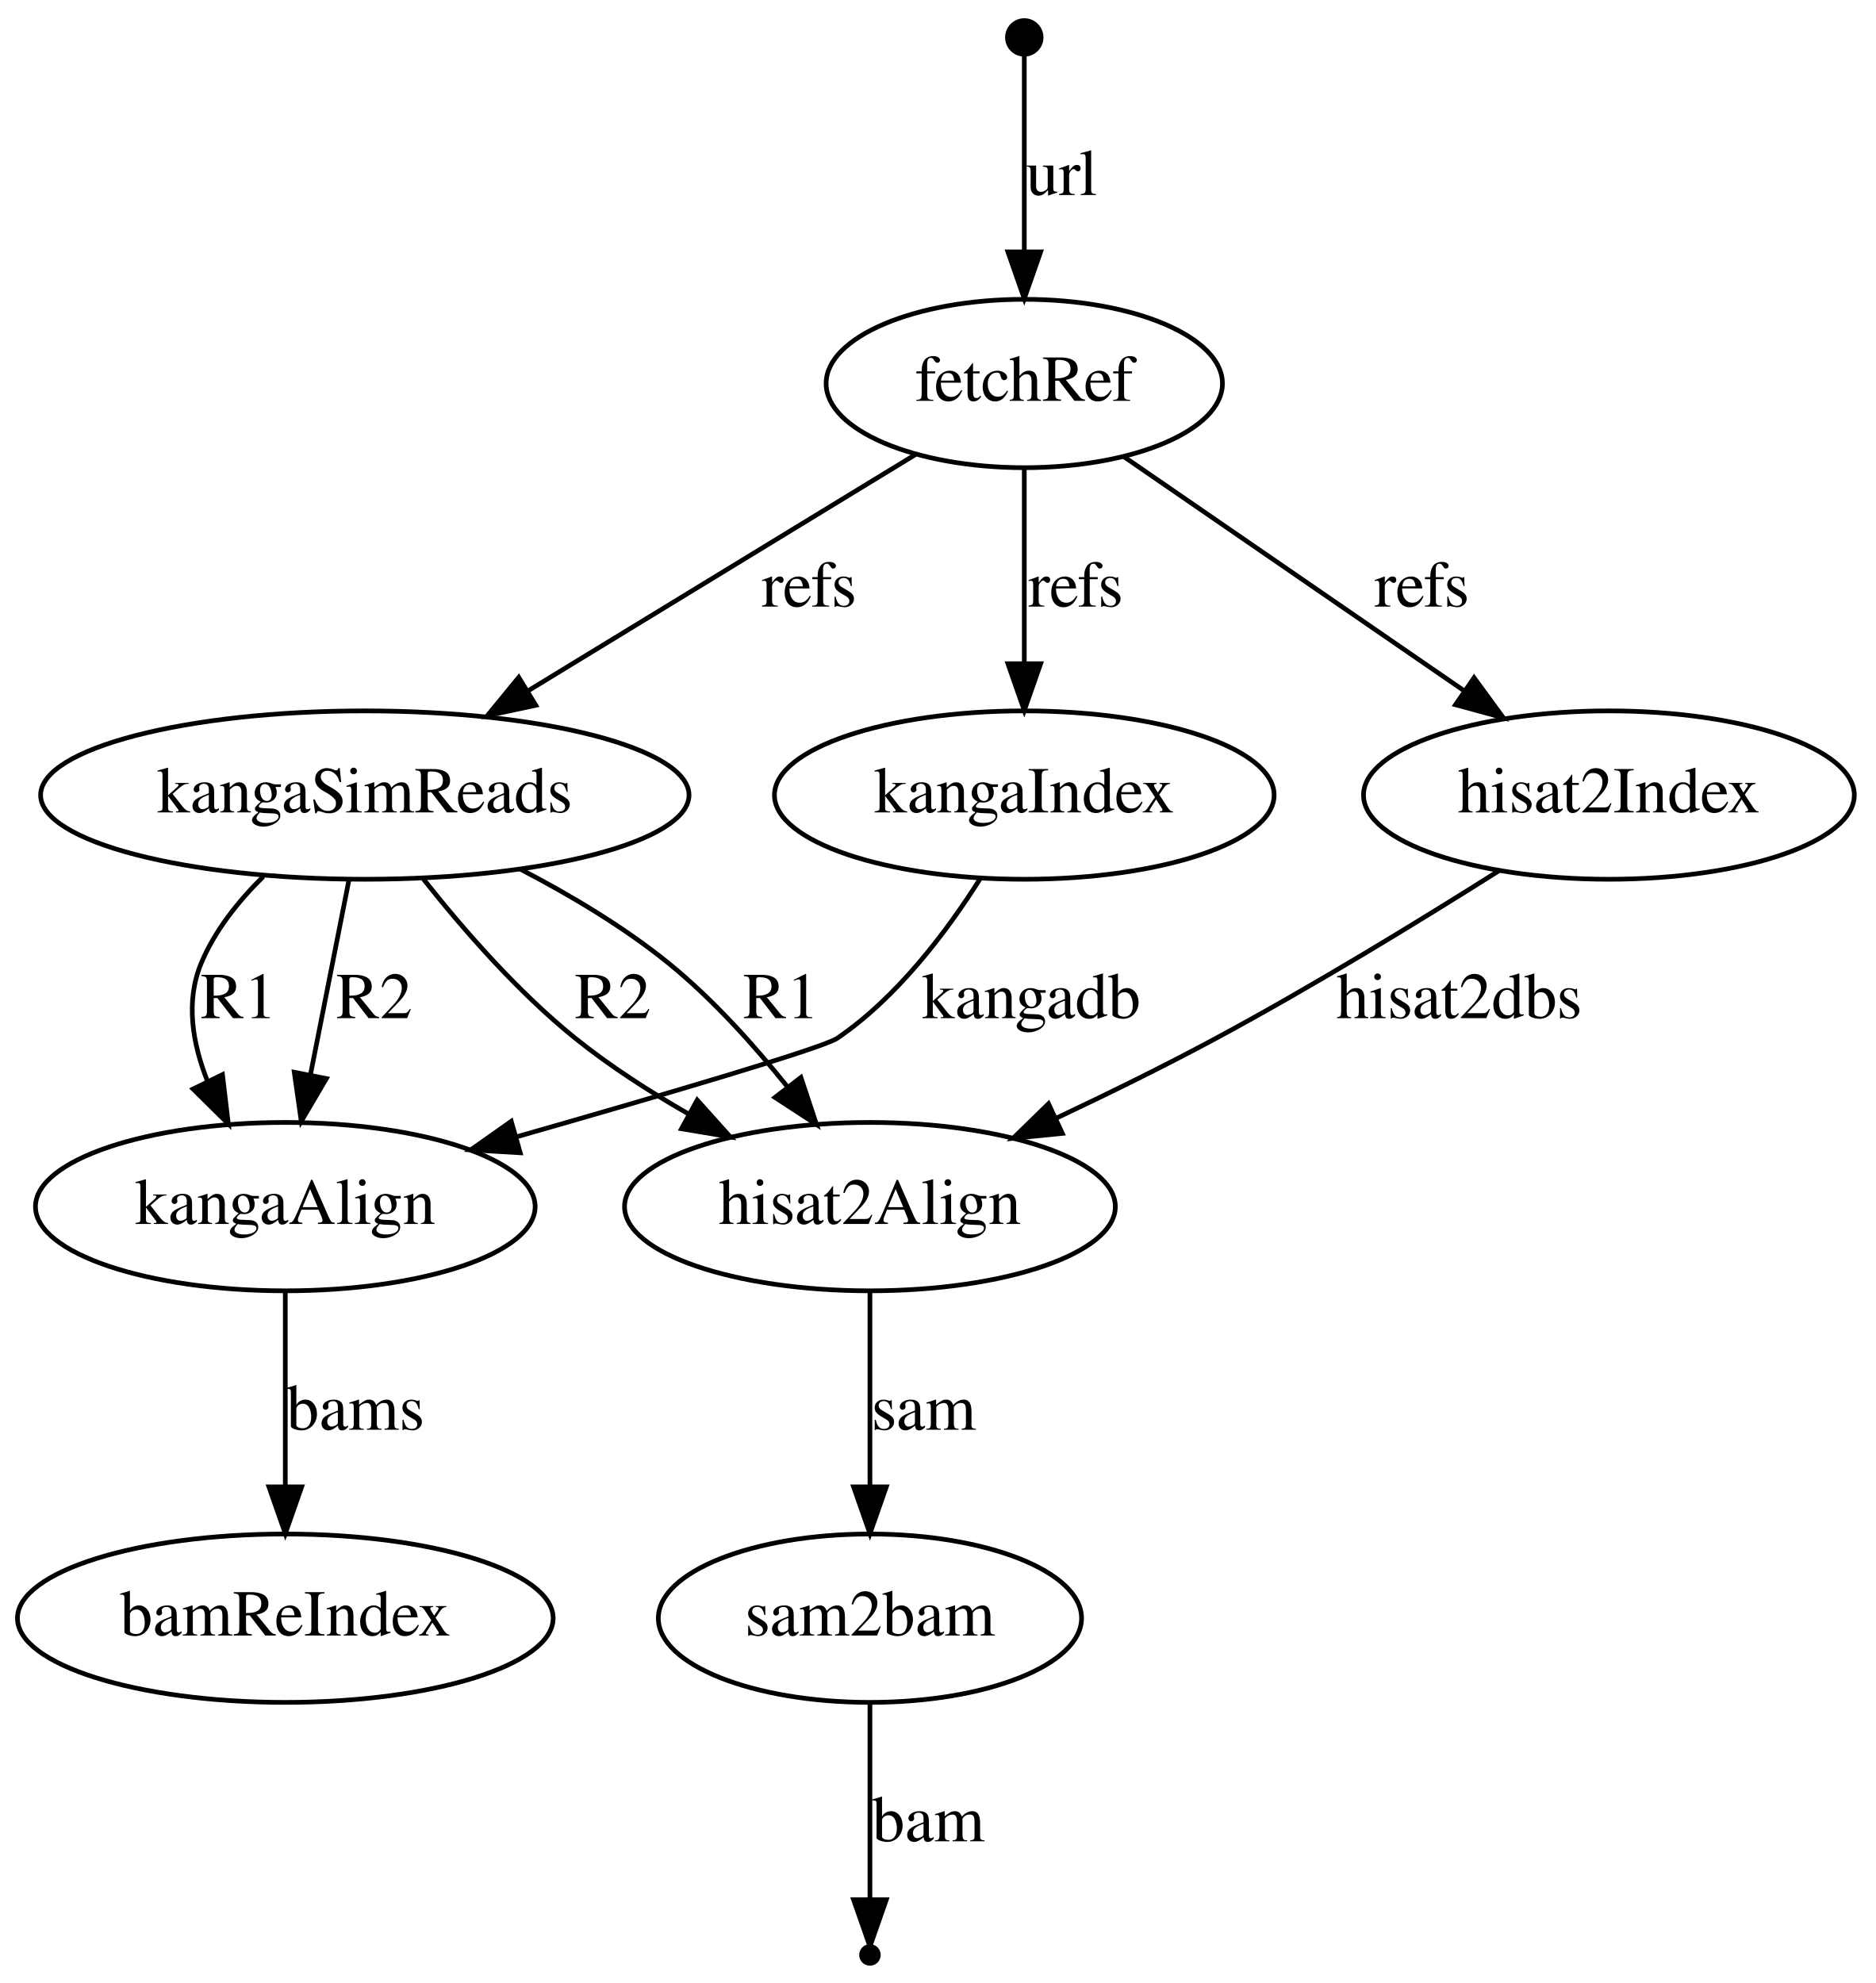
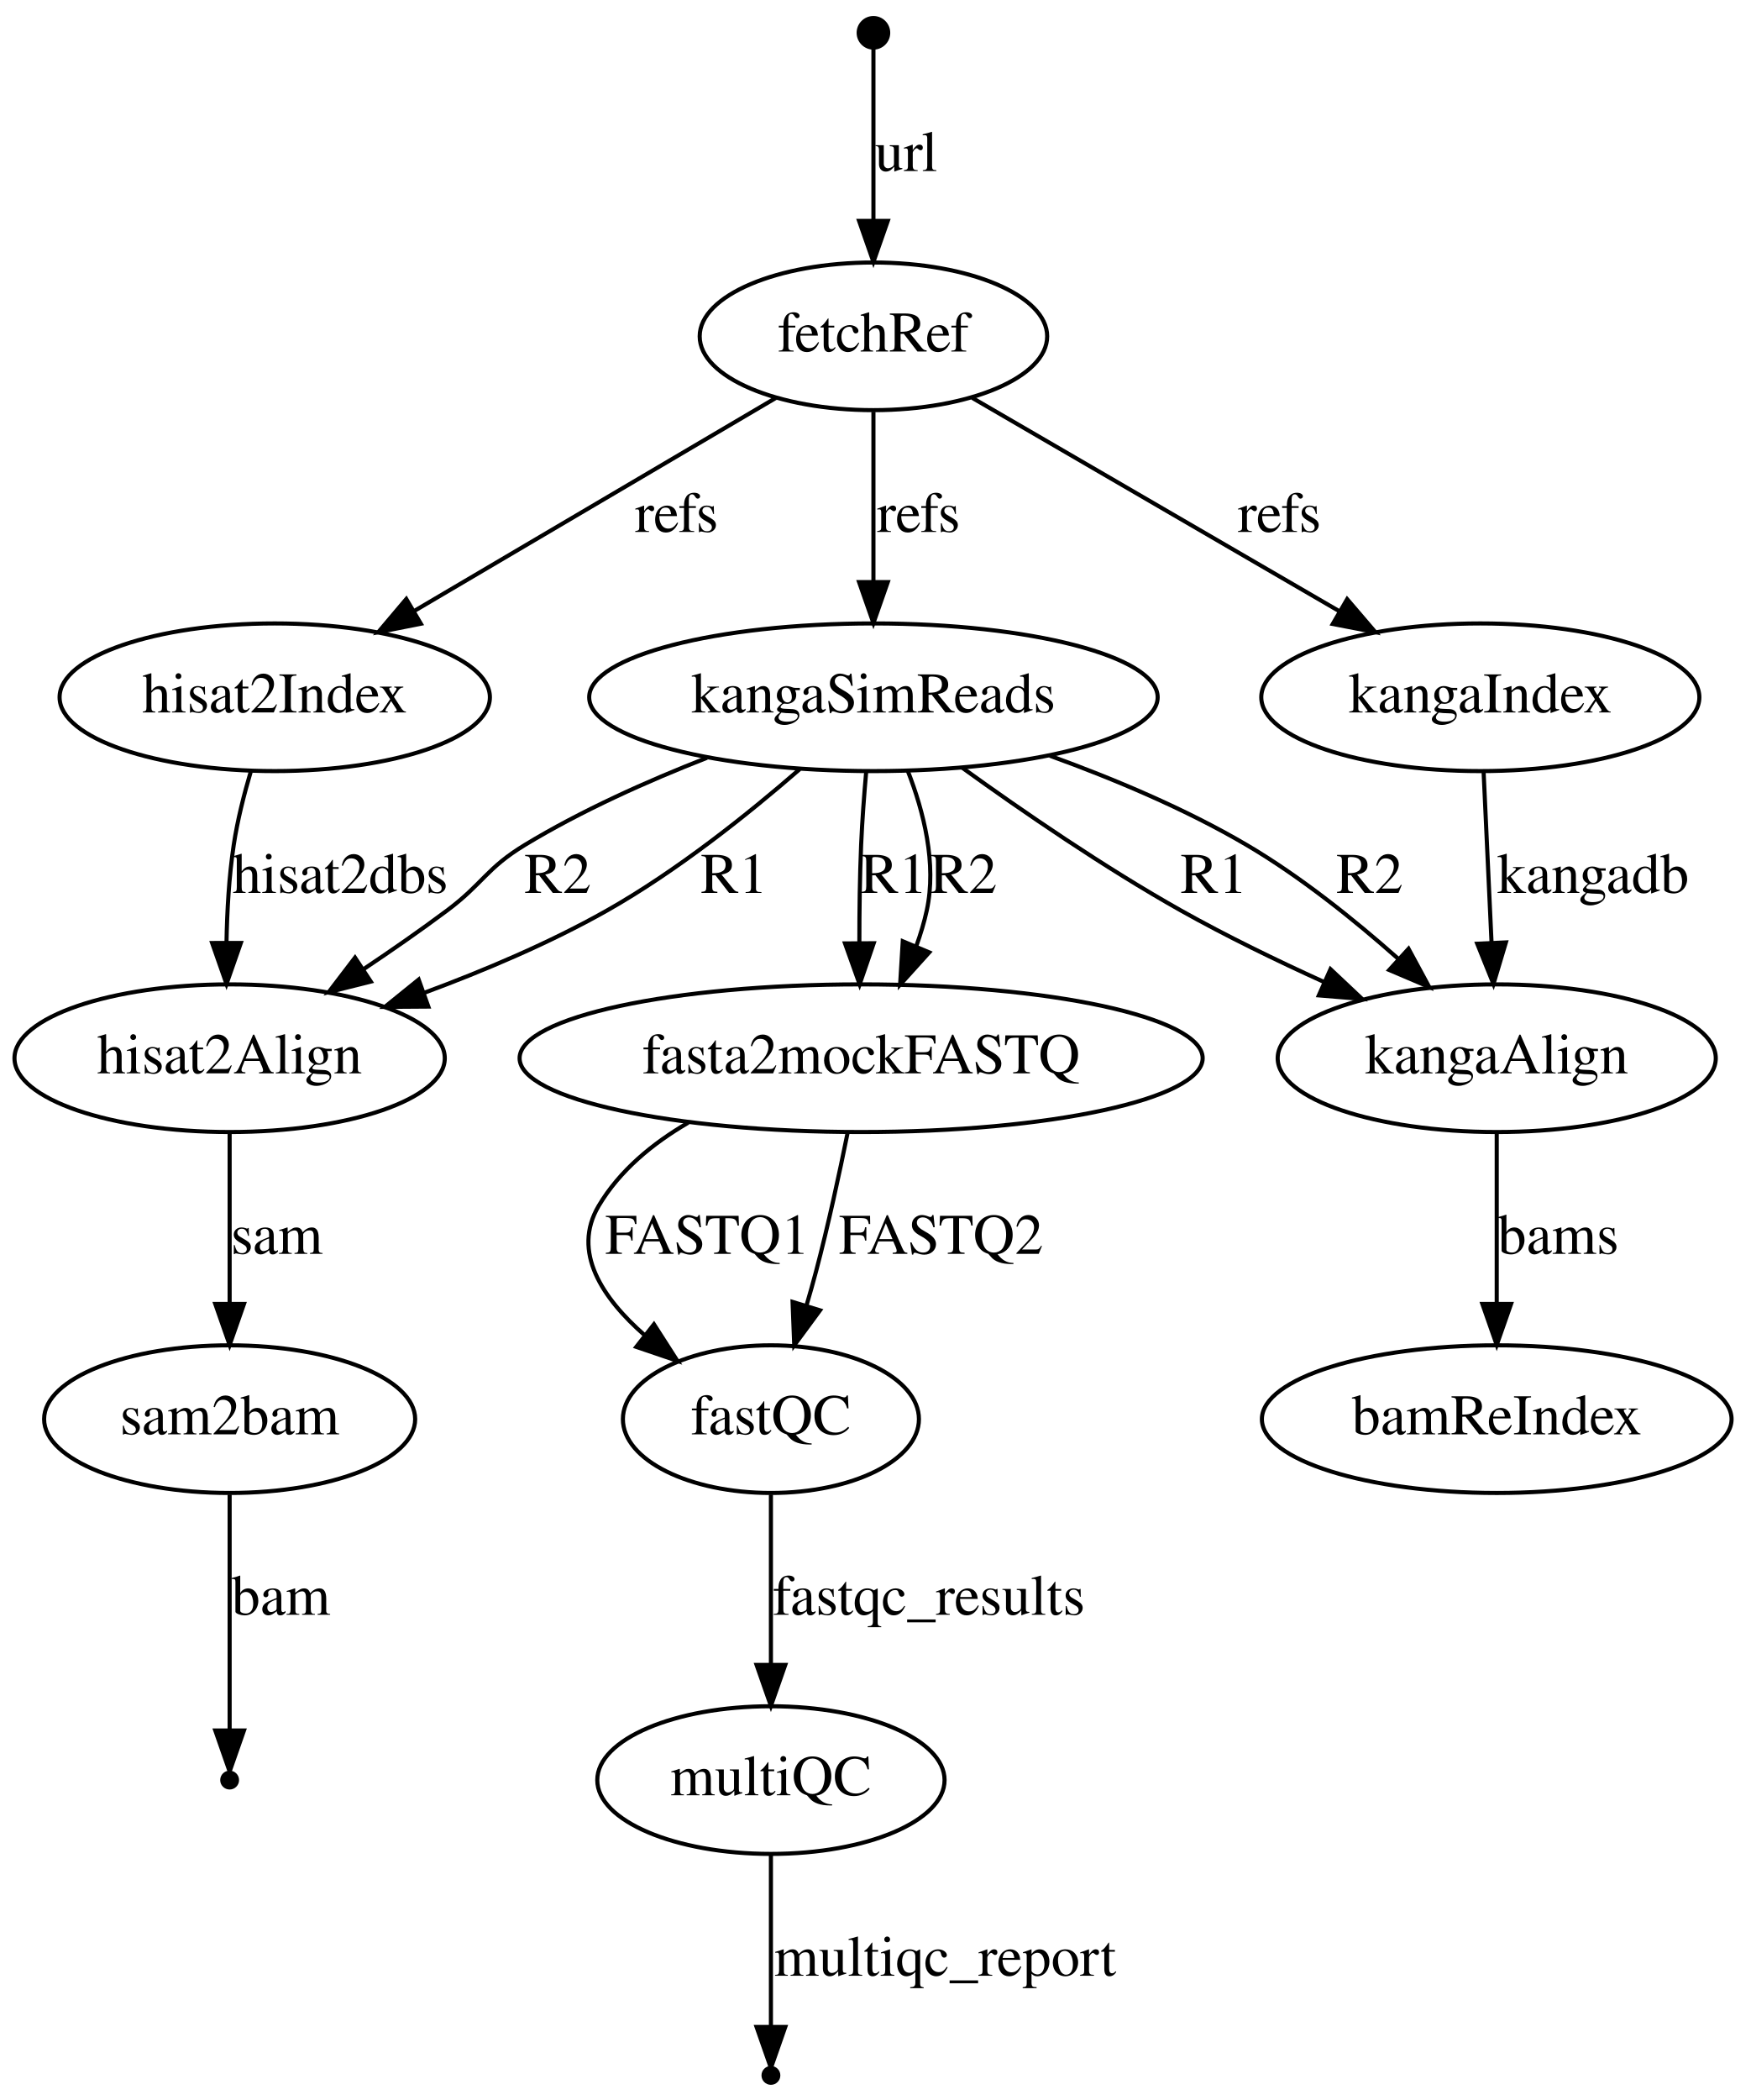
- <svg xmlns="http://www.w3.org/2000/svg" width="401pt" height="424pt" viewBox="0.00 0.00 401.00 424.00">
-   <g id="graph1" class="graph" transform="scale(1 1) rotate(0) translate(4 420)">
-     <polygon fill="white" stroke="white" points="-4,5 -4,-420 398,-420 398,5 -4,5" />
+ <svg xmlns="http://www.w3.org/2000/svg" width="427pt" height="512pt" viewBox="0.00 0.00 427.00 512.00">
+   <g id="graph1" class="graph" transform="scale(1 1) rotate(0) translate(4 508)">
+     <polygon fill="white" stroke="white" points="-4,5 -4,-508 424,-508 424,5 -4,5" />
    <g id="node1" class="node">
-       <ellipse fill="black" stroke="black" cx="215" cy="-412" rx="3.6" ry="3.6" />
+       <ellipse fill="black" stroke="black" cx="209" cy="-500" rx="3.6" ry="3.6" />
    </g>
    <g id="node2" class="node">
-       <ellipse fill="none" stroke="black" cx="215" cy="-338" rx="42.37" ry="18" />
-       <text text-anchor="middle" x="215" y="-334.3" font-family="Times,serif" font-size="14.00">fetchRef</text>
+       <ellipse fill="none" stroke="black" cx="209" cy="-426" rx="42.37" ry="18" />
+       <text text-anchor="middle" x="209" y="-422.3" font-family="Times,serif" font-size="14.00">fetchRef</text>
    </g>
    <g id="edge2" class="edge">
-       <path fill="none" stroke="black" d="M215,-408.265C215,-401.354 215,-382.578 215,-366.316" />
-       <polygon fill="black" stroke="black" points="218.5,-366.143 215,-356.143 211.5,-366.143 218.5,-366.143" />
-       <text text-anchor="middle" x="223" y="-378.3" font-family="Times,serif" font-size="14.00">url</text>
+       <path fill="none" stroke="black" d="M209,-496.265C209,-489.354 209,-470.578 209,-454.316" />
+       <polygon fill="black" stroke="black" points="212.5,-454.143 209,-444.143 205.5,-454.143 212.5,-454.143" />
+       <text text-anchor="middle" x="217" y="-466.3" font-family="Times,serif" font-size="14.00">url</text>
    </g>
    <g id="node4" class="node">
-       <ellipse fill="none" stroke="black" cx="74" cy="-250" rx="69.316" ry="18" />
-       <text text-anchor="middle" x="74" y="-246.3" font-family="Times,serif" font-size="14.00">kangaSimReads</text>
+       <ellipse fill="none" stroke="black" cx="209" cy="-338" rx="69.316" ry="18" />
+       <text text-anchor="middle" x="209" y="-334.3" font-family="Times,serif" font-size="14.00">kangaSimReads</text>
    </g>
    <g id="edge4" class="edge">
-       <path fill="none" stroke="black" d="M191.717,-322.799C169.187,-309.057 134.75,-288.053 108.934,-272.307" />
-       <polygon fill="black" stroke="black" points="110.556,-269.197 100.196,-266.978 106.911,-275.173 110.556,-269.197" />
-       <text text-anchor="middle" x="169" y="-290.3" font-family="Times,serif" font-size="14.00">refs</text>
+       <path fill="none" stroke="black" d="M209,-407.597C209,-395.746 209,-379.817 209,-366.292" />
+       <polygon fill="black" stroke="black" points="212.5,-366.084 209,-356.084 205.5,-366.084 212.5,-366.084" />
+       <text text-anchor="middle" x="220" y="-378.3" font-family="Times,serif" font-size="14.00">refs</text>
+     </g>
+     <g id="node16" class="node">
+       <ellipse fill="none" stroke="black" cx="63" cy="-338" rx="52.468" ry="18" />
+       <text text-anchor="middle" x="63" y="-334.3" font-family="Times,serif" font-size="14.00">hisat2Index</text>
+     </g>
+     <g id="edge18" class="edge">
+       <path fill="none" stroke="black" d="M185.218,-410.991C161.261,-396.88 124.067,-374.971 97,-359.027" />
+       <polygon fill="black" stroke="black" points="98.635,-355.929 88.243,-353.869 95.082,-361.96 98.635,-355.929" />
+       <text text-anchor="middle" x="161" y="-378.3" font-family="Times,serif" font-size="14.00">refs</text>
+     </g>
+     <g id="node26" class="node">
+       <ellipse fill="none" stroke="black" cx="357" cy="-338" rx="53.418" ry="18" />
+       <text text-anchor="middle" x="357" y="-334.3" font-family="Times,serif" font-size="14.00">kangaIndex</text>
+     </g>
+     <g id="edge30" class="edge">
+       <path fill="none" stroke="black" d="M233.108,-410.991C257.393,-396.88 295.096,-374.971 322.534,-359.027" />
+       <polygon fill="black" stroke="black" points="324.524,-361.919 331.412,-353.869 321.007,-355.867 324.524,-361.919" />
+       <text text-anchor="middle" x="308" y="-378.3" font-family="Times,serif" font-size="14.00">refs</text>
+     </g>
+     <g id="node6" class="node">
+       <ellipse fill="none" stroke="black" cx="206" cy="-250" rx="83.289" ry="18" />
+       <text text-anchor="middle" x="206" y="-246.3" font-family="Times,serif" font-size="14.00">fasta2mockFASTQ</text>
+     </g>
+     <g id="edge6" class="edge">
+       <path fill="none" stroke="black" d="M207.242,-319.929C206.735,-314.234 206.25,-307.849 206,-302 205.671,-294.304 205.565,-285.949 205.57,-278.271" />
+       <polygon fill="black" stroke="black" points="209.071,-278.03 205.637,-268.008 202.071,-277.985 209.071,-278.03" />
+       <text text-anchor="middle" x="214" y="-290.3" font-family="Times,serif" font-size="14.00">R1</text>
+     </g>
+     <g id="edge8" class="edge">
+       <path fill="none" stroke="black" d="M217.366,-320.071C221.238,-310.178 224.488,-297.428 222,-286 221.374,-283.123 220.489,-280.2 219.453,-277.332" />
+       <polygon fill="black" stroke="black" points="222.607,-275.801 215.507,-267.936 216.153,-278.512 222.607,-275.801" />
+       <text text-anchor="middle" x="231" y="-290.3" font-family="Times,serif" font-size="14.00">R2</text>
+     </g>
+     <g id="node18" class="node">
+       <ellipse fill="none" stroke="black" cx="52" cy="-250" rx="52.468" ry="18" />
+       <text text-anchor="middle" x="52" y="-246.3" font-family="Times,serif" font-size="14.00">hisat2Align</text>
+     </g>
+     <g id="edge22" class="edge">
+       <path fill="none" stroke="black" d="M191.012,-320.453C178.52,-309.595 161.108,-295.669 144,-286 130.087,-278.137 114.063,-271.348 99.325,-265.898" />
+       <polygon fill="black" stroke="black" points="100.456,-262.586 89.862,-262.512 98.098,-269.176 100.456,-262.586" />
+       <text text-anchor="middle" x="175" y="-290.3" font-family="Times,serif" font-size="14.00">R1</text>
+     </g>
+     <g id="edge24" class="edge">
+       <path fill="none" stroke="black" d="M168.409,-323.239C153.919,-317.571 137.781,-310.36 124,-302 114.561,-296.274 113.843,-292.609 105,-286 98.541,-281.173 91.448,-276.248 84.609,-271.675" />
+       <polygon fill="black" stroke="black" points="86.427,-268.681 76.15,-266.104 82.577,-274.527 86.427,-268.681" />
+       <text text-anchor="middle" x="132" y="-290.3" font-family="Times,serif" font-size="14.00">R2</text>
+     </g>
+     <g id="node28" class="node">
+       <ellipse fill="none" stroke="black" cx="361" cy="-250" rx="53.418" ry="18" />
+       <text text-anchor="middle" x="361" y="-246.3" font-family="Times,serif" font-size="14.00">kangaAlign</text>
+     </g>
+     <g id="edge34" class="edge">
+       <path fill="none" stroke="black" d="M230.682,-320.802C245.33,-310.228 265.33,-296.49 284,-286 295.002,-279.819 307.294,-273.843 318.771,-268.632" />
+       <polygon fill="black" stroke="black" points="320.461,-271.711 328.173,-264.447 317.614,-265.316 320.461,-271.711" />
+       <text text-anchor="middle" x="292" y="-290.3" font-family="Times,serif" font-size="14.00">R1</text>
+     </g>
+     <g id="edge36" class="edge">
+       <path fill="none" stroke="black" d="M252.017,-323.745C267.649,-318.089 285.119,-310.754 300,-302 313.084,-294.303 326.183,-283.808 336.87,-274.339" />
+       <polygon fill="black" stroke="black" points="339.495,-276.682 344.532,-267.361 334.782,-271.507 339.495,-276.682" />
+       <text text-anchor="middle" x="330" y="-290.3" font-family="Times,serif" font-size="14.00">R2</text>
    </g>
    <g id="node9" class="node">
-       <ellipse fill="none" stroke="black" cx="340" cy="-250" rx="52.468" ry="18" />
-       <text text-anchor="middle" x="340" y="-246.3" font-family="Times,serif" font-size="14.00">hisat2Index</text>
+       <ellipse fill="none" stroke="black" cx="184" cy="-162" rx="36.096" ry="18" />
+       <text text-anchor="middle" x="184" y="-158.3" font-family="Times,serif" font-size="14.00">fastQC</text>
    </g>
    <g id="edge10" class="edge">
-       <path fill="none" stroke="black" d="M236.205,-322.411C256.216,-308.643 286.451,-287.842 309.135,-272.235" />
-       <polygon fill="black" stroke="black" points="311.168,-275.085 317.422,-266.533 307.2,-269.318 311.168,-275.085" />
-       <text text-anchor="middle" x="300" y="-290.3" font-family="Times,serif" font-size="14.00">refs</text>
+       <path fill="none" stroke="black" d="M163.84,-234.284C155.15,-229.233 147.102,-222.606 142,-214 135.363,-202.806 142.859,-191.516 153.265,-182.414" />
+       <polygon fill="black" stroke="black" points="155.478,-185.127 161.195,-176.207 151.163,-179.615 155.478,-185.127" />
+       <text text-anchor="middle" x="168.5" y="-202.3" font-family="Times,serif" font-size="14.00">FASTQ1</text>
    </g>
-     <g id="node16" class="node">
-       <ellipse fill="none" stroke="black" cx="215" cy="-250" rx="53.418" ry="18" />
-       <text text-anchor="middle" x="215" y="-246.3" font-family="Times,serif" font-size="14.00">kangaIndex</text>
-     </g>
-     <g id="edge18" class="edge">
-       <path fill="none" stroke="black" d="M215,-319.597C215,-307.746 215,-291.817 215,-278.292" />
-       <polygon fill="black" stroke="black" points="218.5,-278.084 215,-268.084 211.5,-278.084 218.5,-278.084" />
-       <text text-anchor="middle" x="226" y="-290.3" font-family="Times,serif" font-size="14.00">refs</text>
-     </g>
-     <g id="node6" class="node">
-       <ellipse fill="none" stroke="black" cx="182" cy="-162" rx="52.468" ry="18" />
-       <text text-anchor="middle" x="182" y="-158.3" font-family="Times,serif" font-size="14.00">hisat2Align</text>
-     </g>
-     <g id="edge6" class="edge">
-       <path fill="none" stroke="black" d="M107.241,-234.164C117.921,-228.618 129.449,-221.757 139,-214 148.361,-206.397 157.22,-196.542 164.438,-187.524" />
-       <polygon fill="black" stroke="black" points="167.239,-189.624 170.572,-179.567 161.695,-185.35 167.239,-189.624" />
-       <text text-anchor="middle" x="163" y="-202.3" font-family="Times,serif" font-size="14.00">R1</text>
-     </g>
-     <g id="edge8" class="edge">
-       <path fill="none" stroke="black" d="M86.519,-232.049C94.92,-221.426 106.671,-207.918 119,-198 126.374,-192.068 134.891,-186.585 143.231,-181.805" />
-       <polygon fill="black" stroke="black" points="145.07,-184.788 152.149,-176.906 141.699,-178.653 145.07,-184.788" />
-       <text text-anchor="middle" x="127" y="-202.3" font-family="Times,serif" font-size="14.00">R2</text>
-     </g>
-     <g id="node18" class="node">
-       <ellipse fill="none" stroke="black" cx="57" cy="-162" rx="53.418" ry="18" />
-       <text text-anchor="middle" x="57" y="-158.3" font-family="Times,serif" font-size="14.00">kangaAlign</text>
-     </g>
-     <g id="edge22" class="edge">
-       <path fill="none" stroke="black" d="M52.303,-232.59C46.934,-227.306 41.894,-220.986 39,-214 35.643,-205.895 37.134,-196.912 40.382,-188.772" />
-       <polygon fill="black" stroke="black" points="43.566,-190.228 44.816,-179.707 37.278,-187.152 43.566,-190.228" />
-       <text text-anchor="middle" x="47" y="-202.3" font-family="Times,serif" font-size="14.00">R1</text>
-     </g>
-     <g id="edge24" class="edge">
-       <path fill="none" stroke="black" d="M70.641,-232.009C68.282,-220.073 65.076,-203.853 62.364,-190.138" />
-       <polygon fill="black" stroke="black" points="65.783,-189.381 60.41,-180.25 58.916,-190.739 65.783,-189.381" />
-       <text text-anchor="middle" x="76" y="-202.3" font-family="Times,serif" font-size="14.00">R2</text>
+     <g id="edge12" class="edge">
+       <path fill="none" stroke="black" d="M202.723,-231.907C200.713,-221.959 197.963,-209.209 195,-198 194.292,-195.321 193.507,-192.542 192.691,-189.775" />
+       <polygon fill="black" stroke="black" points="195.97,-188.53 189.688,-179.998 189.279,-190.585 195.97,-188.53" />
+       <text text-anchor="middle" x="225.5" y="-202.3" font-family="Times,serif" font-size="14.00">FASTQ2</text>
    </g>
    <g id="node12" class="node">
-       <ellipse fill="none" stroke="black" cx="182" cy="-74" rx="45.244" ry="18" />
-       <text text-anchor="middle" x="182" y="-70.3" font-family="Times,serif" font-size="14.00">sam2bam</text>
+       <ellipse fill="none" stroke="black" cx="184" cy="-74" rx="42.346" ry="18" />
+       <text text-anchor="middle" x="184" y="-70.3" font-family="Times,serif" font-size="14.00">multiQC</text>
    </g>
    <g id="edge14" class="edge">
-       <path fill="none" stroke="black" d="M182,-143.597C182,-131.746 182,-115.817 182,-102.292" />
-       <polygon fill="black" stroke="black" points="185.5,-102.084 182,-92.084 178.5,-102.084 185.5,-102.084" />
-       <text text-anchor="middle" x="193.5" y="-114.3" font-family="Times,serif" font-size="14.00">sam</text>
-     </g>
-     <g id="edge12" class="edge">
-       <path fill="none" stroke="black" d="M316.486,-233.821C299.852,-223.308 276.882,-209.238 256,-198 245.05,-192.107 232.94,-186.153 221.743,-180.869" />
-       <polygon fill="black" stroke="black" points="223.139,-177.659 212.597,-176.604 220.18,-184.003 223.139,-177.659" />
-       <text text-anchor="middle" x="308" y="-202.3" font-family="Times,serif" font-size="14.00">hisat2dbs</text>
+       <path fill="none" stroke="black" d="M184,-143.597C184,-131.746 184,-115.817 184,-102.292" />
+       <polygon fill="black" stroke="black" points="187.5,-102.084 184,-92.084 180.5,-102.084 187.5,-102.084" />
+       <text text-anchor="middle" x="222.5" y="-114.3" font-family="Times,serif" font-size="14.00">fastqc_results</text>
    </g>
    <g id="node14" class="node">
-       <ellipse fill="black" stroke="black" cx="182" cy="-2" rx="1.8" ry="1.8" />
+       <ellipse fill="black" stroke="black" cx="184" cy="-2" rx="1.8" ry="1.8" />
    </g>
    <g id="edge16" class="edge">
-       <path fill="none" stroke="black" d="M182,-55.697C182,-42.635 182,-25.11 182,-13.934" />
-       <polygon fill="black" stroke="black" points="185.5,-13.807 182,-3.807 178.5,-13.807 185.5,-13.807" />
-       <text text-anchor="middle" x="194.5" y="-26.3" font-family="Times,serif" font-size="14.00">bam</text>
+       <path fill="none" stroke="black" d="M184,-55.697C184,-42.635 184,-25.11 184,-13.934" />
+       <polygon fill="black" stroke="black" points="187.5,-13.807 184,-3.807 180.5,-13.807 187.5,-13.807" />
+       <text text-anchor="middle" x="226.5" y="-26.3" font-family="Times,serif" font-size="14.00">multiqc_report</text>
    </g>
    <g id="edge20" class="edge">
-       <path fill="none" stroke="black" d="M205.525,-232.047C198.463,-220.868 187.842,-206.73 175,-198 171.93,-195.913 137.425,-185.779 106.515,-176.949" />
-       <polygon fill="black" stroke="black" points="107.227,-173.513 96.65,-174.14 105.31,-180.245 107.227,-173.513" />
-       <text text-anchor="middle" x="216.5" y="-202.3" font-family="Times,serif" font-size="14.00">kangadb</text>
+       <path fill="none" stroke="black" d="M57.219,-320.105C55.532,-314.421 53.9,-308 53,-302 51.843,-294.293 51.364,-285.858 51.233,-278.107" />
+       <polygon fill="black" stroke="black" points="54.732,-278.095 51.238,-268.093 47.732,-278.09 54.732,-278.095" />
+       <text text-anchor="middle" x="79" y="-290.3" font-family="Times,serif" font-size="14.00">hisat2dbs</text>
    </g>
    <g id="node22" class="node">
-       <ellipse fill="none" stroke="black" cx="57" cy="-74" rx="57.269" ry="18" />
-       <text text-anchor="middle" x="57" y="-70.3" font-family="Times,serif" font-size="14.00">bamReIndex</text>
+       <ellipse fill="none" stroke="black" cx="52" cy="-162" rx="45.244" ry="18" />
+       <text text-anchor="middle" x="52" y="-158.3" font-family="Times,serif" font-size="14.00">sam2bam</text>
    </g>
    <g id="edge26" class="edge">
-       <path fill="none" stroke="black" d="M57,-143.597C57,-131.746 57,-115.817 57,-102.292" />
-       <polygon fill="black" stroke="black" points="60.5,-102.084 57,-92.084 53.5,-102.084 60.5,-102.084" />
-       <text text-anchor="middle" x="72" y="-114.3" font-family="Times,serif" font-size="14.00">bams</text>
+       <path fill="none" stroke="black" d="M52,-231.597C52,-219.746 52,-203.817 52,-190.292" />
+       <polygon fill="black" stroke="black" points="55.5,-190.084 52,-180.084 48.5,-190.084 55.5,-190.084" />
+       <text text-anchor="middle" x="63.5" y="-202.3" font-family="Times,serif" font-size="14.00">sam</text>
+     </g>
+     <g id="node24" class="node">
+       <ellipse fill="black" stroke="black" cx="52" cy="-74" rx="1.8" ry="1.8" />
+     </g>
+     <g id="edge28" class="edge">
+       <path fill="none" stroke="black" d="M52,-143.597C52,-126.516 52,-100.965 52,-86.348" />
+       <polygon fill="black" stroke="black" points="55.5,-86.095 52,-76.095 48.5,-86.095 55.5,-86.095" />
+       <text text-anchor="middle" x="64.5" y="-114.3" font-family="Times,serif" font-size="14.00">bam</text>
+     </g>
+     <g id="edge32" class="edge">
+       <path fill="none" stroke="black" d="M357.809,-319.597C358.361,-307.746 359.102,-291.817 359.731,-278.292" />
+       <polygon fill="black" stroke="black" points="363.237,-278.236 360.205,-268.084 356.244,-277.911 363.237,-278.236" />
+       <text text-anchor="middle" x="384.5" y="-290.3" font-family="Times,serif" font-size="14.00">kangadb</text>
+     </g>
+     <g id="node32" class="node">
+       <ellipse fill="none" stroke="black" cx="361" cy="-162" rx="57.269" ry="18" />
+       <text text-anchor="middle" x="361" y="-158.3" font-family="Times,serif" font-size="14.00">bamReIndex</text>
+     </g>
+     <g id="edge38" class="edge">
+       <path fill="none" stroke="black" d="M361,-231.597C361,-219.746 361,-203.817 361,-190.292" />
+       <polygon fill="black" stroke="black" points="364.5,-190.084 361,-180.084 357.5,-190.084 364.5,-190.084" />
+       <text text-anchor="middle" x="376" y="-202.3" font-family="Times,serif" font-size="14.00">bams</text>
    </g>
  </g>
</svg>
